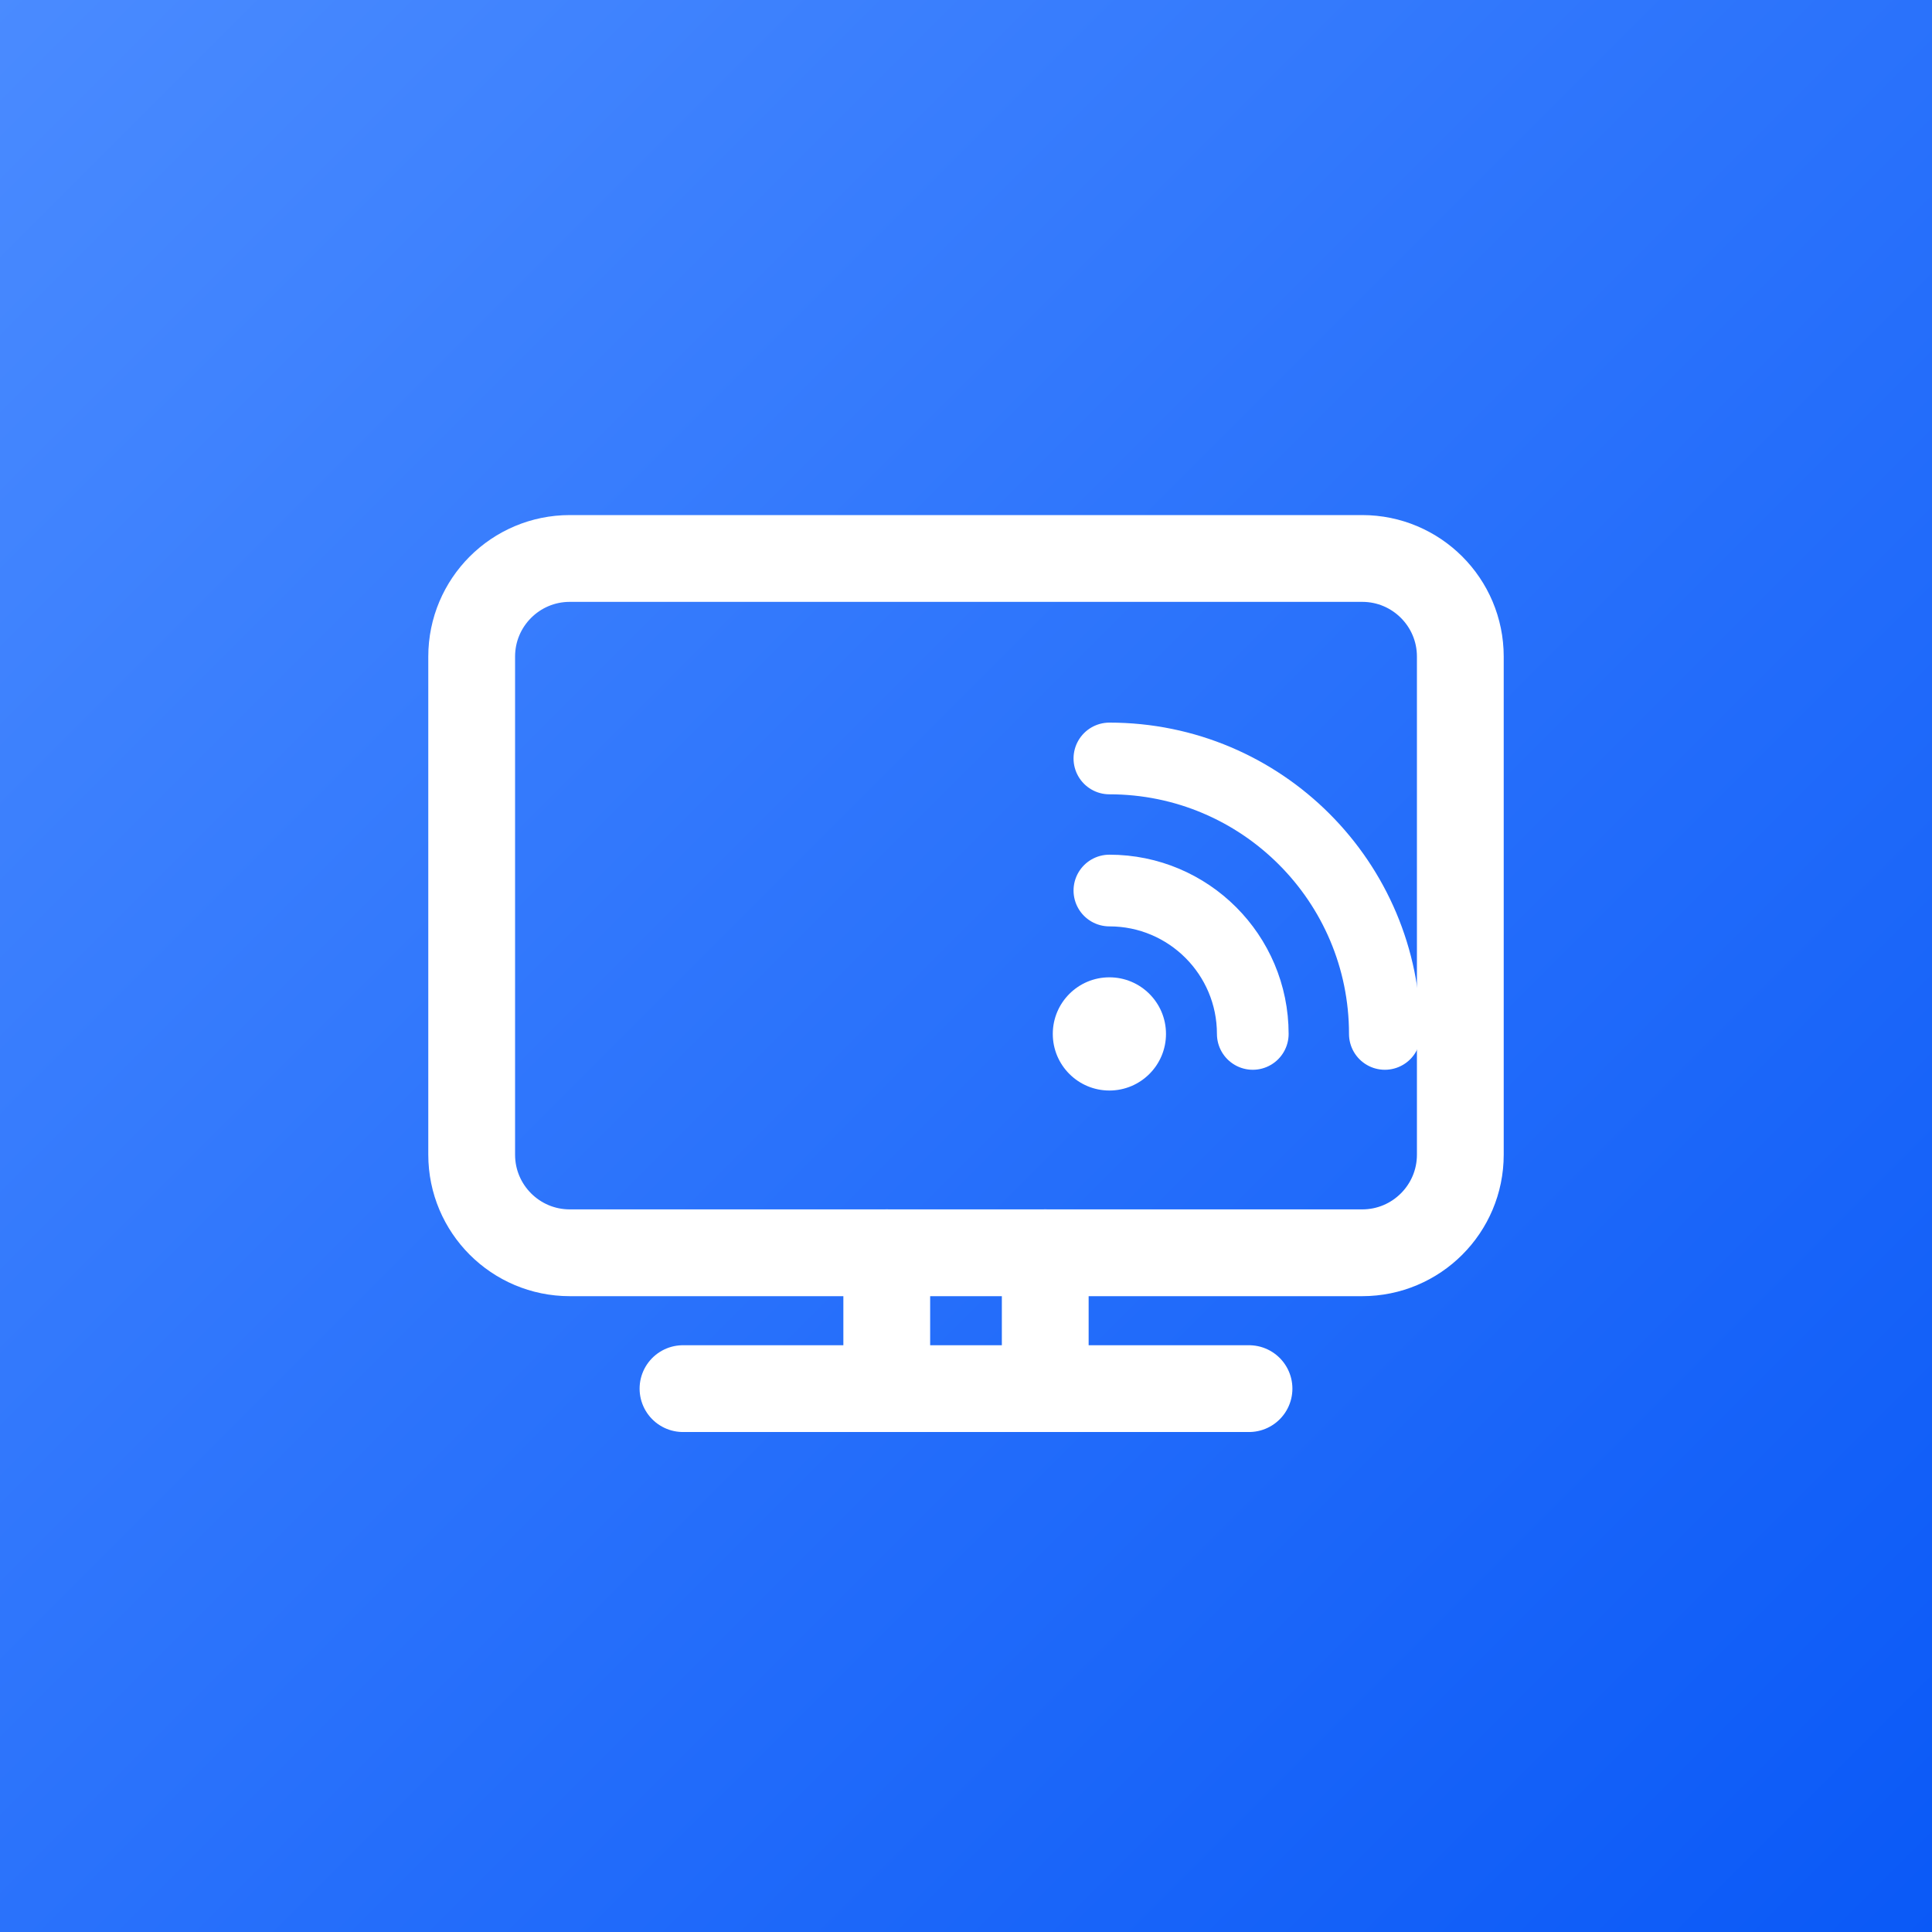
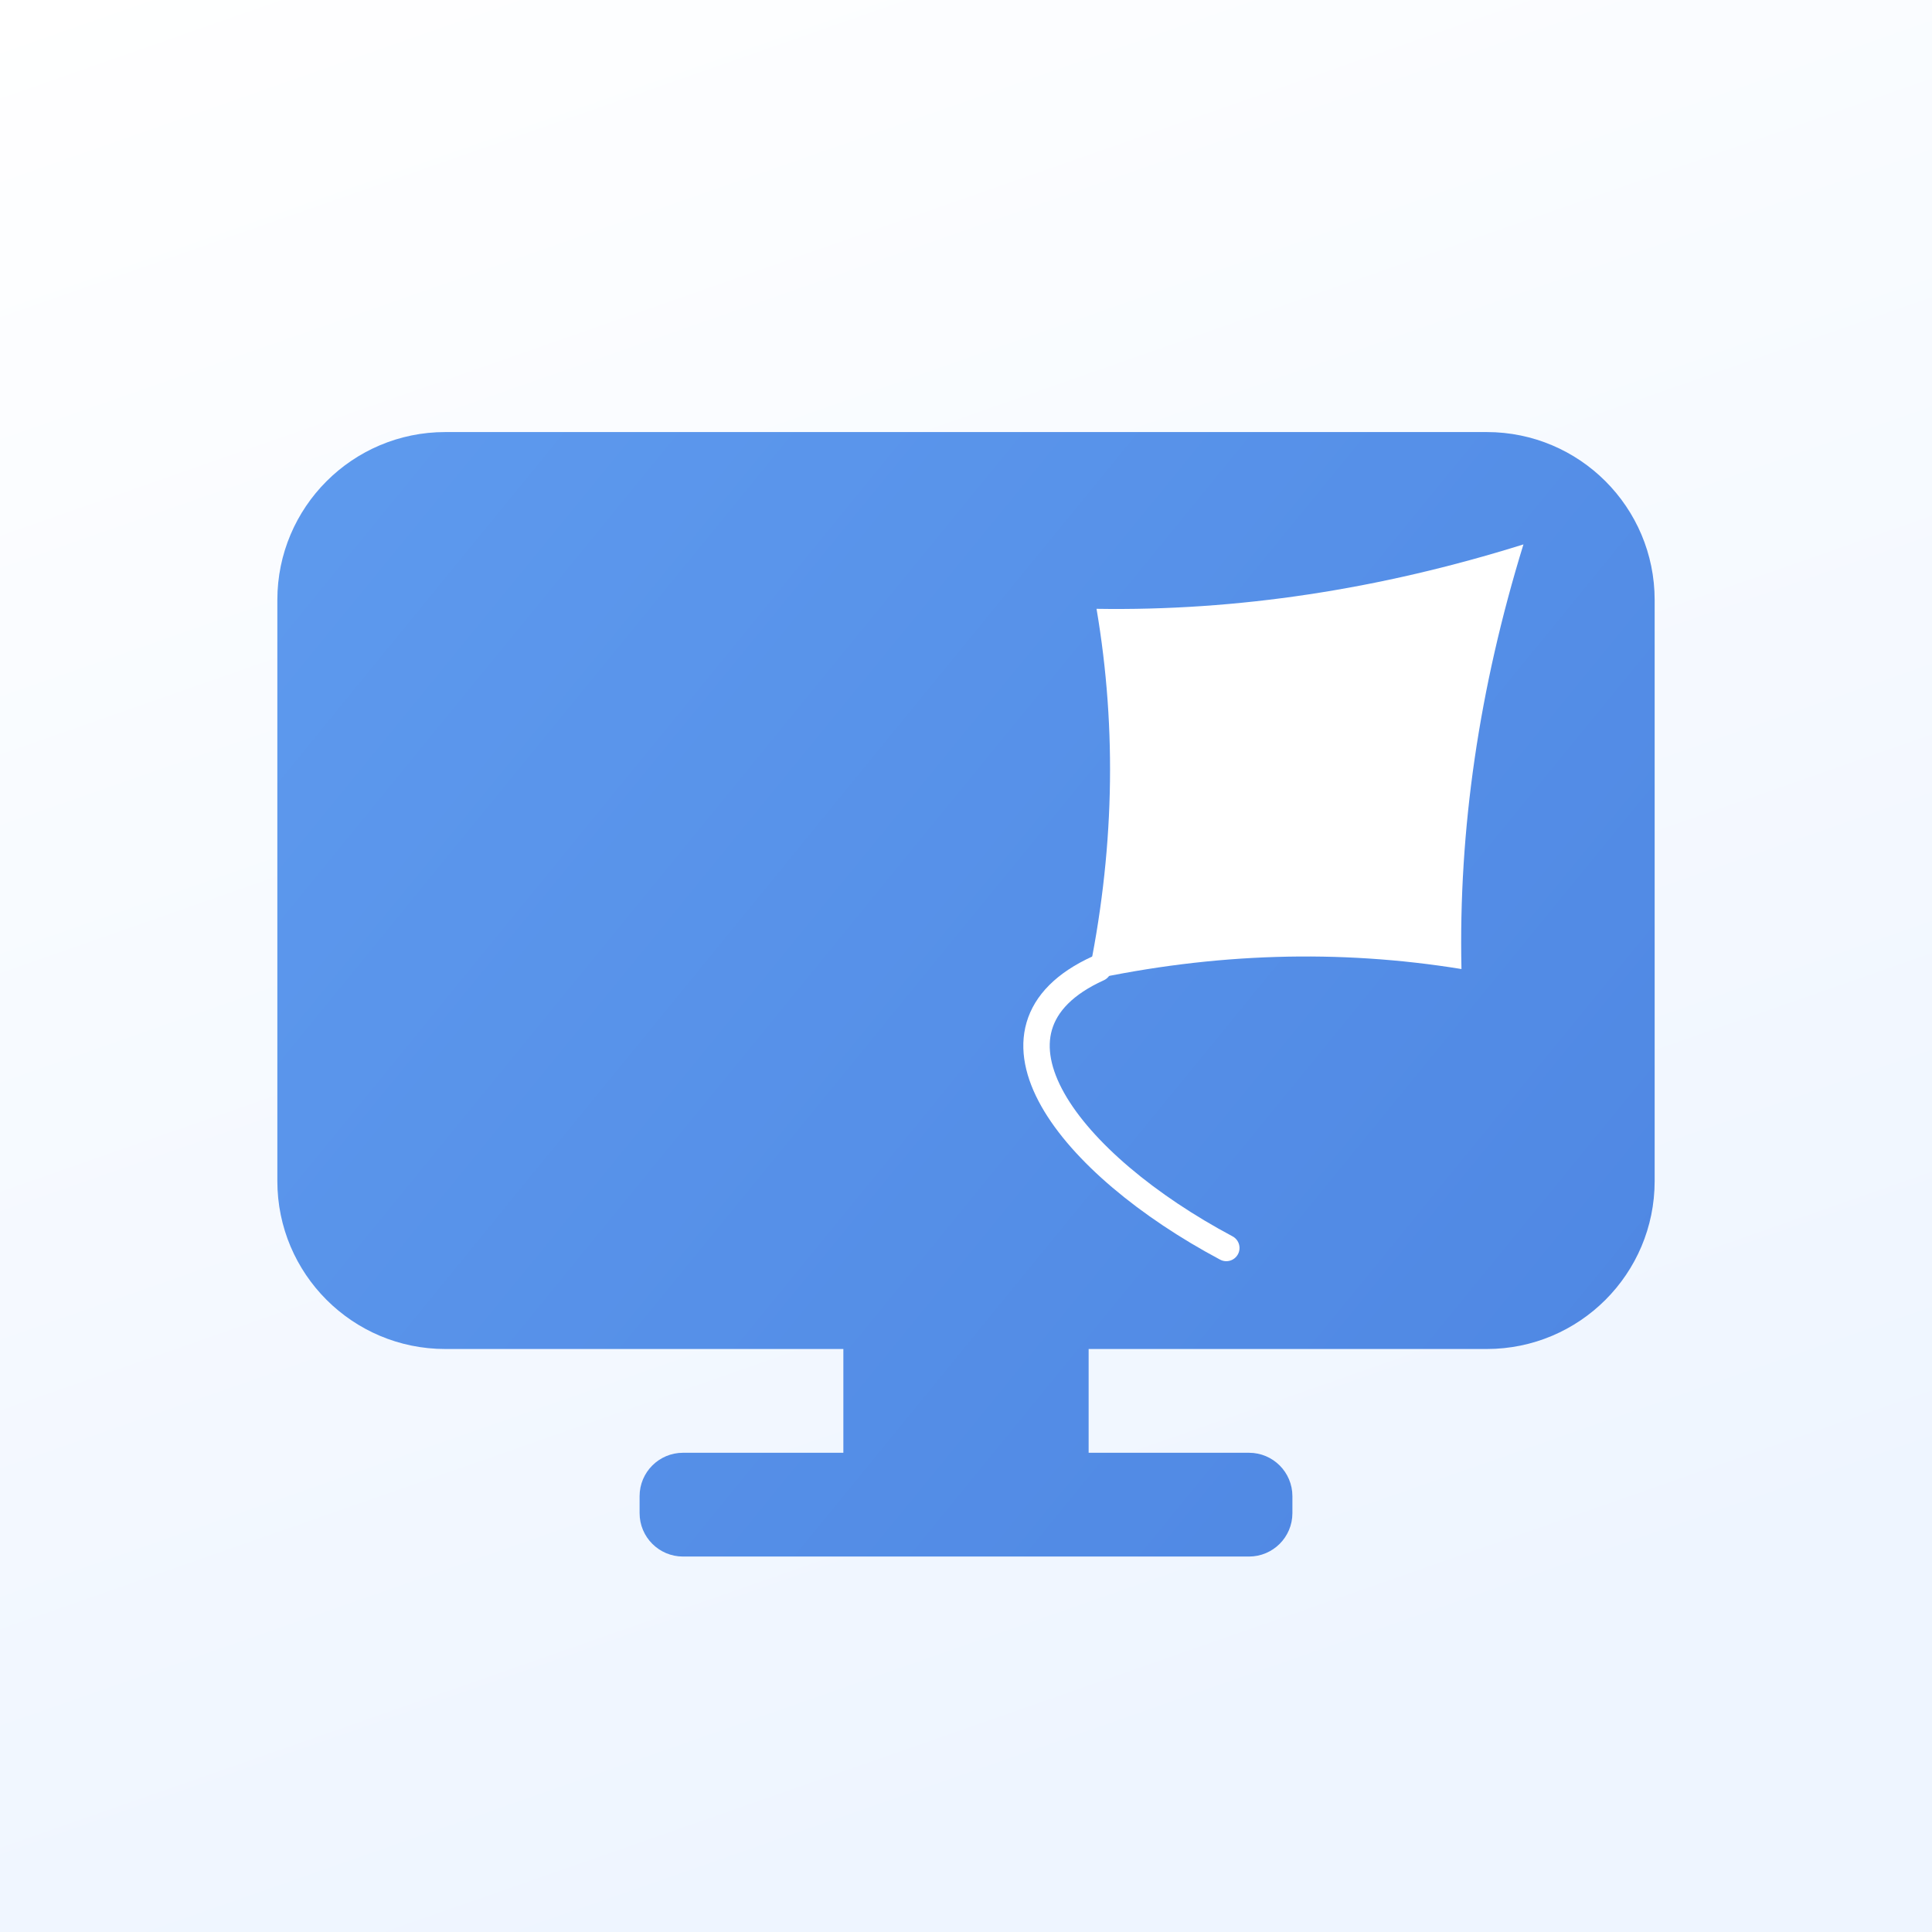
<svg xmlns="http://www.w3.org/2000/svg" width="1024" height="1024" viewBox="0 0 1024 1024">
  <defs>
-     <linearGradient id="bg" x1="0" y1="0" x2="1" y2="1">
-       <stop offset="0" stop-color="#4A8BFF" />
-       <stop offset="1" stop-color="#0A59F7" />
+     <linearGradient id="bg" x1="0" y1="0" x2="0.35" y2="1">
+       <stop offset="0" stop-color="#FFFFFF" />
+       <stop offset="1" stop-color="#EEF5FF" />
+     </linearGradient>
+     <linearGradient id="screen" x1="147" y1="229" x2="877" y2="825" gradientUnits="userSpaceOnUse">
+       <stop offset="0" stop-color="#5E9AEE" />
+       <stop offset="1" stop-color="#4E86E2" />
    </linearGradient>
  </defs>
  <rect width="1024" height="1024" fill="url(#bg)" />
-   <g fill="none" stroke="#FFFFFF" stroke-width="46" stroke-linecap="round" stroke-linejoin="round">
-     <rect x="250" y="296" width="524" height="368" rx="52" />
-     <path d="M470 664 L470 736" />
-     <path d="M554 664 L554 736" />
-     <path d="M362 736 L662 736" />
+   <g fill="url(#screen)">
+     <rect x="147" y="229" width="730" height="486" rx="89" />
+     <rect x="447" y="650" width="130" height="129" />
+     <rect x="339" y="770" width="346" height="55" rx="23" />
  </g>
-   <g fill="none" stroke="#FFFFFF" stroke-width="38" stroke-linecap="round">
-     <path d="M588 472 a76 76 0 0 1 76 76" />
-     <path d="M588 402 a146 146 0 0 1 146 146" />
-   </g>
-   <circle cx="588" cy="548" r="30" fill="#FFFFFF" />
+   <path d="m592.006,511.904c-75.132,23.092 -28.463,101.155 48.404,155.69" transform="rotate(-7.31441 597.176 589.749)" fill="none" stroke="#FFFFFF" stroke-width="14" stroke-linecap="round" />
+   <path d="m581.185,322.685q111.46,1.81 226.27,-34.14q-35.26,114.38 -32.85,225.06q-97.44,-15.82 -198.23,6.02q21.24,-100.27 4.81,-196.94z" fill="#FFFFFF" />
</svg>
